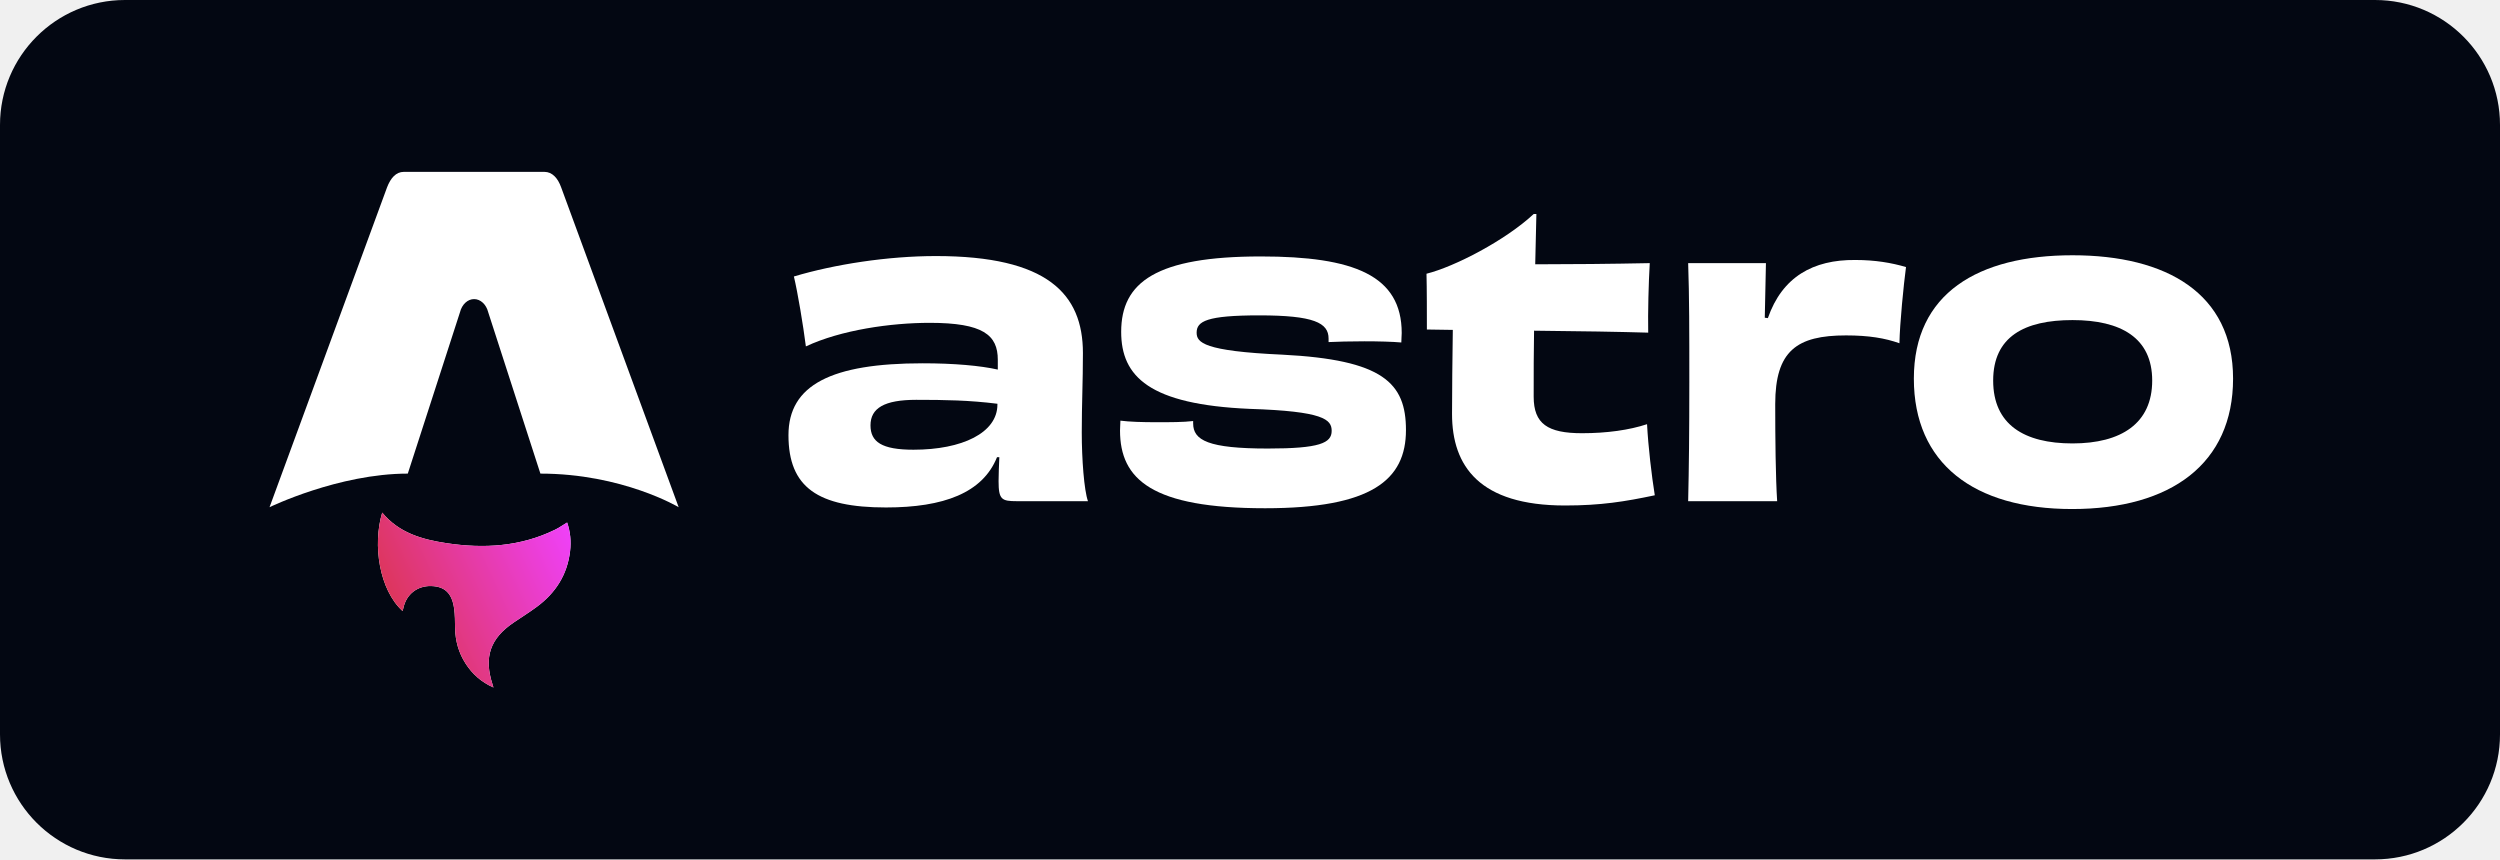
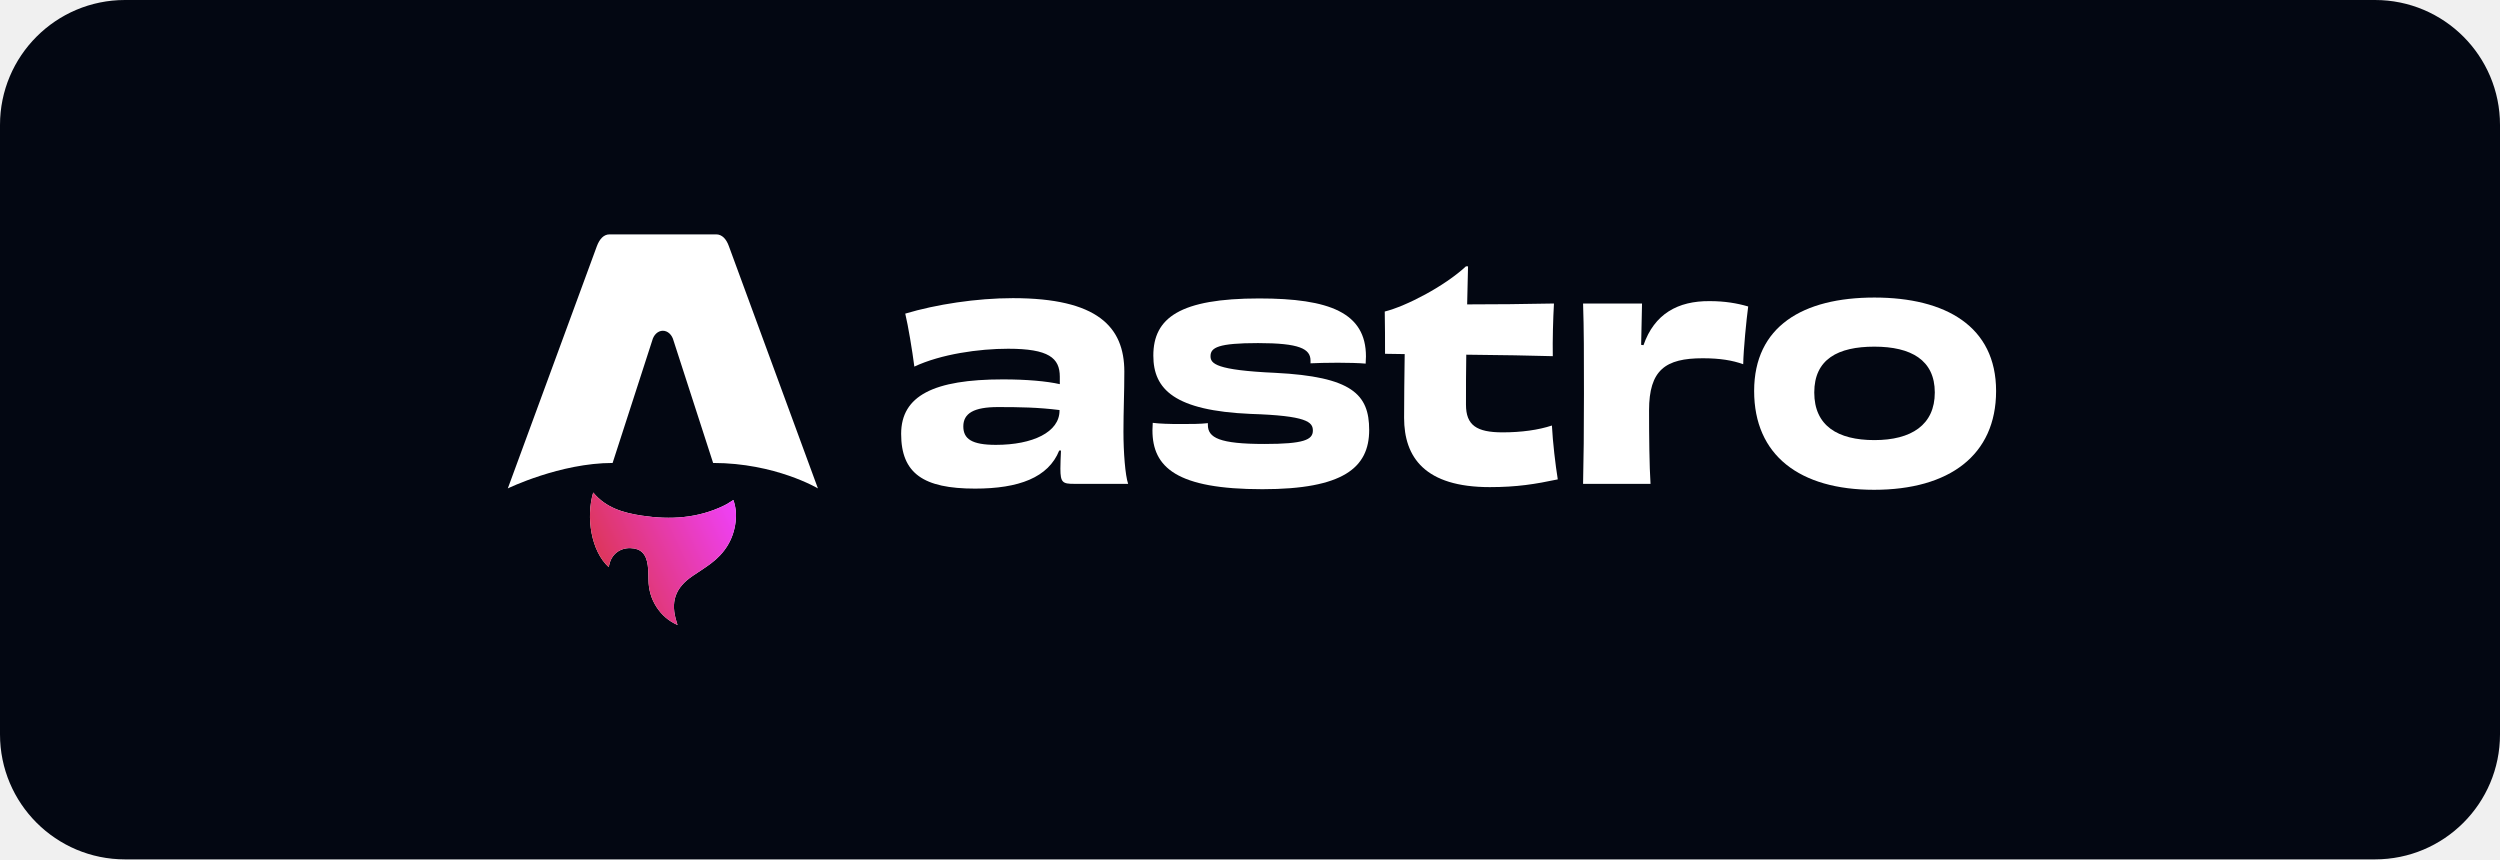
<svg xmlns="http://www.w3.org/2000/svg" width="640" height="220" viewBox="0 0 640 220" fill="none">
  <path d="M0 32C0 14.327 14.327 0 32 0H608C625.673 0 640 14.327 640 32V188C640 205.673 625.673 220 608 220H32C14.327 220 0 205.673 0 188V32Z" fill="#030712" />
-   <path d="M103.065 156.431C97.096 150.98 95.355 139.526 97.841 131.229C102.152 136.46 108.127 138.118 114.315 139.052C123.868 140.496 133.25 139.956 142.124 135.594C143.139 135.095 144.077 134.43 145.186 133.757C146.019 136.171 146.236 138.607 145.945 141.088C145.238 147.128 142.23 151.794 137.444 155.33C135.531 156.746 133.506 158.01 131.53 159.345C125.459 163.443 123.817 168.251 126.098 175.244C126.152 175.414 126.2 175.584 126.323 176C123.223 174.615 120.959 172.596 119.234 169.943C117.412 167.142 116.545 164.044 116.499 160.692C116.477 159.061 116.477 157.415 116.257 155.807C115.72 151.887 113.879 150.131 110.408 150.029C106.846 149.927 104.029 152.125 103.282 155.591C103.225 155.856 103.142 156.118 103.06 156.427L103.065 156.431Z" fill="white" />
-   <path d="M103.065 156.431C97.096 150.98 95.355 139.526 97.841 131.229C102.152 136.46 108.127 138.118 114.315 139.052C123.868 140.496 133.25 139.956 142.124 135.594C143.139 135.095 144.077 134.43 145.186 133.757C146.019 136.171 146.236 138.607 145.945 141.088C145.238 147.128 142.23 151.794 137.444 155.33C135.531 156.746 133.506 158.01 131.53 159.345C125.459 163.443 123.817 168.251 126.098 175.244C126.152 175.414 126.2 175.584 126.323 176C123.223 174.615 120.959 172.596 119.234 169.943C117.412 167.142 116.545 164.044 116.499 160.692C116.477 159.061 116.477 157.415 116.257 155.807C115.72 151.887 113.879 150.131 110.408 150.029C106.846 149.927 104.029 152.125 103.282 155.591C103.225 155.856 103.142 156.118 103.06 156.427L103.065 156.431Z" fill="url(#paint0_linear_5267_6545)" />
-   <path d="M69 129.845C69 129.845 86.674 121.244 104.396 121.244L117.759 79.925C118.26 77.926 119.72 76.569 121.369 76.569C123.018 76.569 124.479 77.926 124.979 79.925L138.342 121.244C159.332 121.244 173.739 129.845 173.739 129.845C173.739 129.845 143.719 48.136 143.66 47.972C142.798 45.556 141.343 44 139.383 44H103.359C101.398 44 100.002 45.556 99.082 47.972C99.017 48.133 69 129.845 69 129.845Z" fill="white" />
-   <path d="M255.338 103.563C255.338 110.804 246.324 115.128 233.842 115.128C225.719 115.128 222.847 113.116 222.847 108.893C222.847 104.468 226.413 102.356 234.535 102.356C241.866 102.356 248.106 102.457 255.338 103.362V103.563ZM255.437 94.613C250.979 93.608 244.243 93.004 236.219 93.004C212.842 93.004 201.847 98.535 201.847 111.407C201.847 124.782 209.375 129.911 226.809 129.911C241.569 129.911 251.572 126.19 255.238 117.039H255.832C255.733 119.251 255.635 121.463 255.635 123.173C255.635 127.899 256.426 128.302 260.289 128.302H278.516C277.525 125.486 276.931 117.541 276.931 110.703C276.931 103.362 277.228 97.831 277.228 90.389C277.228 75.205 268.116 65.55 239.587 65.55C227.304 65.55 213.634 67.662 203.235 70.78C204.224 74.903 205.611 83.249 206.305 88.68C215.319 84.456 228.097 82.646 238.003 82.646C251.672 82.646 255.437 85.764 255.437 92.099V94.613Z" fill="white" />
-   <path d="M305.446 107.786C302.971 108.088 299.602 108.088 296.135 108.088C292.47 108.088 289.103 107.988 286.824 107.686C286.824 108.49 286.725 109.395 286.725 110.2C286.725 122.77 294.948 130.111 323.871 130.111C351.11 130.111 359.926 122.871 359.926 110.099C359.926 98.032 354.083 92.098 328.23 90.791C308.121 89.886 306.338 87.674 306.338 85.159C306.338 82.243 308.913 80.735 322.385 80.735C336.352 80.735 340.116 82.646 340.116 86.668V87.573C342.098 87.473 345.663 87.372 349.328 87.372C352.795 87.372 356.559 87.473 358.739 87.674C358.739 86.769 358.838 85.964 358.838 85.26C358.838 70.477 346.554 65.65 322.781 65.65C296.036 65.65 287.022 72.187 287.022 84.959C287.022 96.423 294.254 103.563 319.909 104.669C338.828 105.273 340.908 107.384 340.908 110.3C340.908 113.418 337.838 114.826 324.565 114.826C309.309 114.826 305.446 112.714 305.446 108.39V107.786Z" fill="white" />
-   <path d="M392.621 54.789C385.39 61.527 372.414 68.264 365.184 70.075C365.283 73.795 365.283 80.633 365.283 84.354L371.919 84.455C371.819 91.595 371.721 100.243 371.721 105.975C371.721 119.35 378.753 129.407 400.644 129.407C409.857 129.407 415.998 128.401 423.626 126.792C422.833 121.864 421.941 114.322 421.644 108.59C417.088 110.098 411.343 110.903 405.003 110.903C396.187 110.903 392.621 108.49 392.621 101.551C392.621 95.517 392.621 89.885 392.72 84.656C404.013 84.757 415.305 84.958 421.941 85.159C421.842 79.93 422.04 72.387 422.338 67.36C412.73 67.56 401.932 67.661 393.017 67.661C393.117 63.236 393.215 59.013 393.315 54.789H392.621Z" fill="white" />
-   <path d="M451.783 81.338C451.882 76.109 451.981 71.684 452.08 67.36H432.169C432.467 76.009 432.467 84.859 432.467 97.831C432.467 110.803 432.367 119.753 432.169 128.301H454.952C454.556 122.268 454.457 112.111 454.457 103.462C454.457 89.786 460.005 85.864 472.584 85.864C478.429 85.864 482.589 86.568 486.254 87.875C486.353 82.746 487.344 72.791 487.937 68.366C484.173 67.26 480.013 66.556 474.961 66.556C464.165 66.455 456.24 70.88 452.575 81.439L451.783 81.338Z" fill="white" />
-   <path d="M550.963 97.427C550.963 108.389 543.037 113.518 530.559 113.518C518.177 113.518 510.252 108.691 510.252 97.427C510.252 86.164 518.276 81.941 530.559 81.941C542.939 81.941 550.963 86.466 550.963 97.427ZM571.666 96.924C571.666 75.102 554.629 65.348 530.559 65.348C506.389 65.348 489.947 75.102 489.947 96.924C489.947 118.646 505.3 130.312 530.46 130.312C555.819 130.312 571.666 118.646 571.666 96.924Z" fill="white" />
+   <path d="M155.82 145.175C151.296 141.045 149.976 132.368 151.86 126.082C155.128 130.045 159.656 131.302 164.347 132.009C171.588 133.103 178.698 132.694 185.425 129.389C186.194 129.011 186.905 128.507 187.746 127.998C188.377 129.826 188.542 131.672 188.321 133.551C187.785 138.127 185.505 141.662 181.878 144.341C180.428 145.413 178.893 146.371 177.395 147.383C172.793 150.487 171.549 154.129 173.278 159.427C173.319 159.556 173.355 159.685 173.448 160C171.099 158.951 169.383 157.421 168.075 155.411C166.694 153.289 166.037 150.942 166.003 148.403C165.985 147.167 165.985 145.92 165.819 144.702C165.412 141.733 164.016 140.402 161.386 140.325C158.686 140.247 156.551 141.913 155.984 144.539C155.941 144.739 155.878 144.938 155.816 145.172L155.82 145.175Z" fill="white" />
+   <path d="M155.82 145.175C151.296 141.045 149.976 132.368 151.86 126.082C155.128 130.045 159.656 131.302 164.347 132.009C171.588 133.103 178.698 132.694 185.425 129.389C186.194 129.011 186.905 128.507 187.746 127.998C188.377 129.826 188.542 131.672 188.321 133.551C187.785 138.127 185.505 141.662 181.878 144.341C180.428 145.413 178.893 146.371 177.395 147.383C172.793 150.487 171.549 154.129 173.278 159.427C173.319 159.556 173.355 159.685 173.448 160C171.099 158.951 169.383 157.421 168.075 155.411C166.694 153.289 166.037 150.942 166.003 148.403C165.985 147.167 165.985 145.92 165.819 144.702C165.412 141.733 164.016 140.402 161.386 140.325C158.686 140.247 156.551 141.913 155.984 144.539C155.941 144.739 155.878 144.938 155.816 145.172L155.82 145.175Z" fill="url(#paint0_linear_5267_6545)" />
+   <path d="M130 125.034C130 125.034 143.396 118.518 156.829 118.518L166.957 87.216C167.337 85.702 168.444 84.673 169.694 84.673C170.944 84.673 172.051 85.702 172.43 87.216L182.558 118.518C198.468 118.518 209.388 125.034 209.388 125.034C209.388 125.034 186.633 63.133 186.589 63.009C185.936 61.179 184.833 60 183.347 60H156.043C154.556 60 153.498 61.179 152.801 63.009C152.752 63.131 130 125.034 130 125.034Z" fill="white" />
+   <path d="M271.236 105.124C271.236 110.609 264.404 113.885 254.944 113.885C248.786 113.885 246.609 112.361 246.609 109.161C246.609 105.809 249.312 104.209 255.468 104.209C261.025 104.209 265.755 104.286 271.236 104.971V105.124ZM271.311 98.344C267.933 97.582 262.826 97.124 256.745 97.124C239.026 97.124 230.693 101.314 230.693 111.066C230.693 121.199 236.398 125.084 249.612 125.084C260.8 125.084 268.382 122.265 271.161 115.332H271.611C271.535 117.009 271.461 118.685 271.461 119.979C271.461 123.56 272.061 123.865 274.989 123.865H288.804C288.053 121.732 287.603 115.713 287.603 110.533C287.603 104.971 287.828 100.781 287.828 95.144C287.828 83.64 280.921 76.326 259.298 76.326C249.988 76.326 239.627 77.926 231.744 80.288C232.494 83.411 233.545 89.734 234.071 93.849C240.903 90.649 250.589 89.277 258.097 89.277C268.457 89.277 271.311 91.639 271.311 96.439V98.344Z" fill="white" />
+   <path d="M309.217 108.323C307.34 108.552 304.786 108.552 302.159 108.552C299.381 108.552 296.829 108.475 295.101 108.247C295.101 108.856 295.026 109.542 295.026 110.152C295.026 119.674 301.259 125.236 323.182 125.236C343.828 125.236 350.51 119.751 350.51 110.075C350.51 100.933 346.081 96.438 326.485 95.448C311.244 94.762 309.893 93.086 309.893 91.181C309.893 88.972 311.844 87.83 322.055 87.83C332.642 87.83 335.494 89.277 335.494 92.325V93.01C336.997 92.934 339.699 92.858 342.477 92.858C345.105 92.858 347.957 92.934 349.61 93.086C349.61 92.401 349.685 91.791 349.685 91.258C349.685 80.059 340.374 76.402 322.356 76.402C302.084 76.402 295.252 81.354 295.252 91.029C295.252 99.714 300.733 105.123 320.179 105.961C334.518 106.419 336.095 108.018 336.095 110.228C336.095 112.589 333.768 113.656 323.707 113.656C312.145 113.656 309.217 112.056 309.217 108.78V108.323Z" fill="white" />
+   <path d="M375.291 68.174C369.81 73.278 359.975 78.382 354.495 79.754C354.57 82.572 354.57 87.753 354.57 90.572L359.6 90.648C359.524 96.057 359.449 102.609 359.449 106.951C359.449 117.084 364.78 124.702 381.372 124.702C388.355 124.702 393.01 123.94 398.791 122.721C398.19 118.988 397.514 113.275 397.289 108.932C393.836 110.075 389.481 110.684 384.676 110.684C377.994 110.684 375.291 108.856 375.291 103.599C375.291 99.028 375.291 94.762 375.366 90.8C383.926 90.876 392.485 91.029 397.514 91.181C397.439 87.219 397.59 81.506 397.815 77.697C390.533 77.849 382.349 77.925 375.591 77.925C375.667 74.573 375.741 71.373 375.817 68.174H375.291Z" fill="white" />
+   <path d="M420.133 88.287C420.208 84.325 420.283 80.973 420.358 77.697H405.267C405.492 84.249 405.492 90.954 405.492 100.781C405.492 110.609 405.417 117.389 405.267 123.865H422.536C422.235 119.294 422.16 111.599 422.16 105.047C422.16 94.686 426.365 91.715 435.9 91.715C440.33 91.715 443.483 92.248 446.261 93.239C446.336 89.353 447.087 81.811 447.536 78.459C444.684 77.621 441.53 77.088 437.701 77.088C429.518 77.012 423.512 80.364 420.734 88.363L420.133 88.287Z" fill="white" />
+   <path d="M495.308 100.475C495.308 108.779 489.3 112.665 479.842 112.665C470.457 112.665 464.451 109.008 464.451 100.475C464.451 91.942 470.532 88.743 479.842 88.743C489.225 88.743 495.308 92.171 495.308 100.475ZM511 100.094C511 83.562 498.086 76.172 479.842 76.172C461.523 76.172 449.06 83.562 449.06 100.094C449.06 116.55 460.696 125.388 479.767 125.388C498.988 125.388 511 116.55 511 100.094Z" fill="white" />
  <defs>
-     <linearGradient id="paint0_linear_5267_6545" x1="96.745" y1="176" x2="154.357" y2="148.757" gradientUnits="userSpaceOnUse">
+     <linearGradient id="paint0_linear_5267_6545" x1="151.029" y1="160" x2="194.689" y2="139.344" gradientUnits="userSpaceOnUse">
      <stop stop-color="#D83333" />
      <stop offset="1" stop-color="#F041FF" />
    </linearGradient>
  </defs>
</svg>
